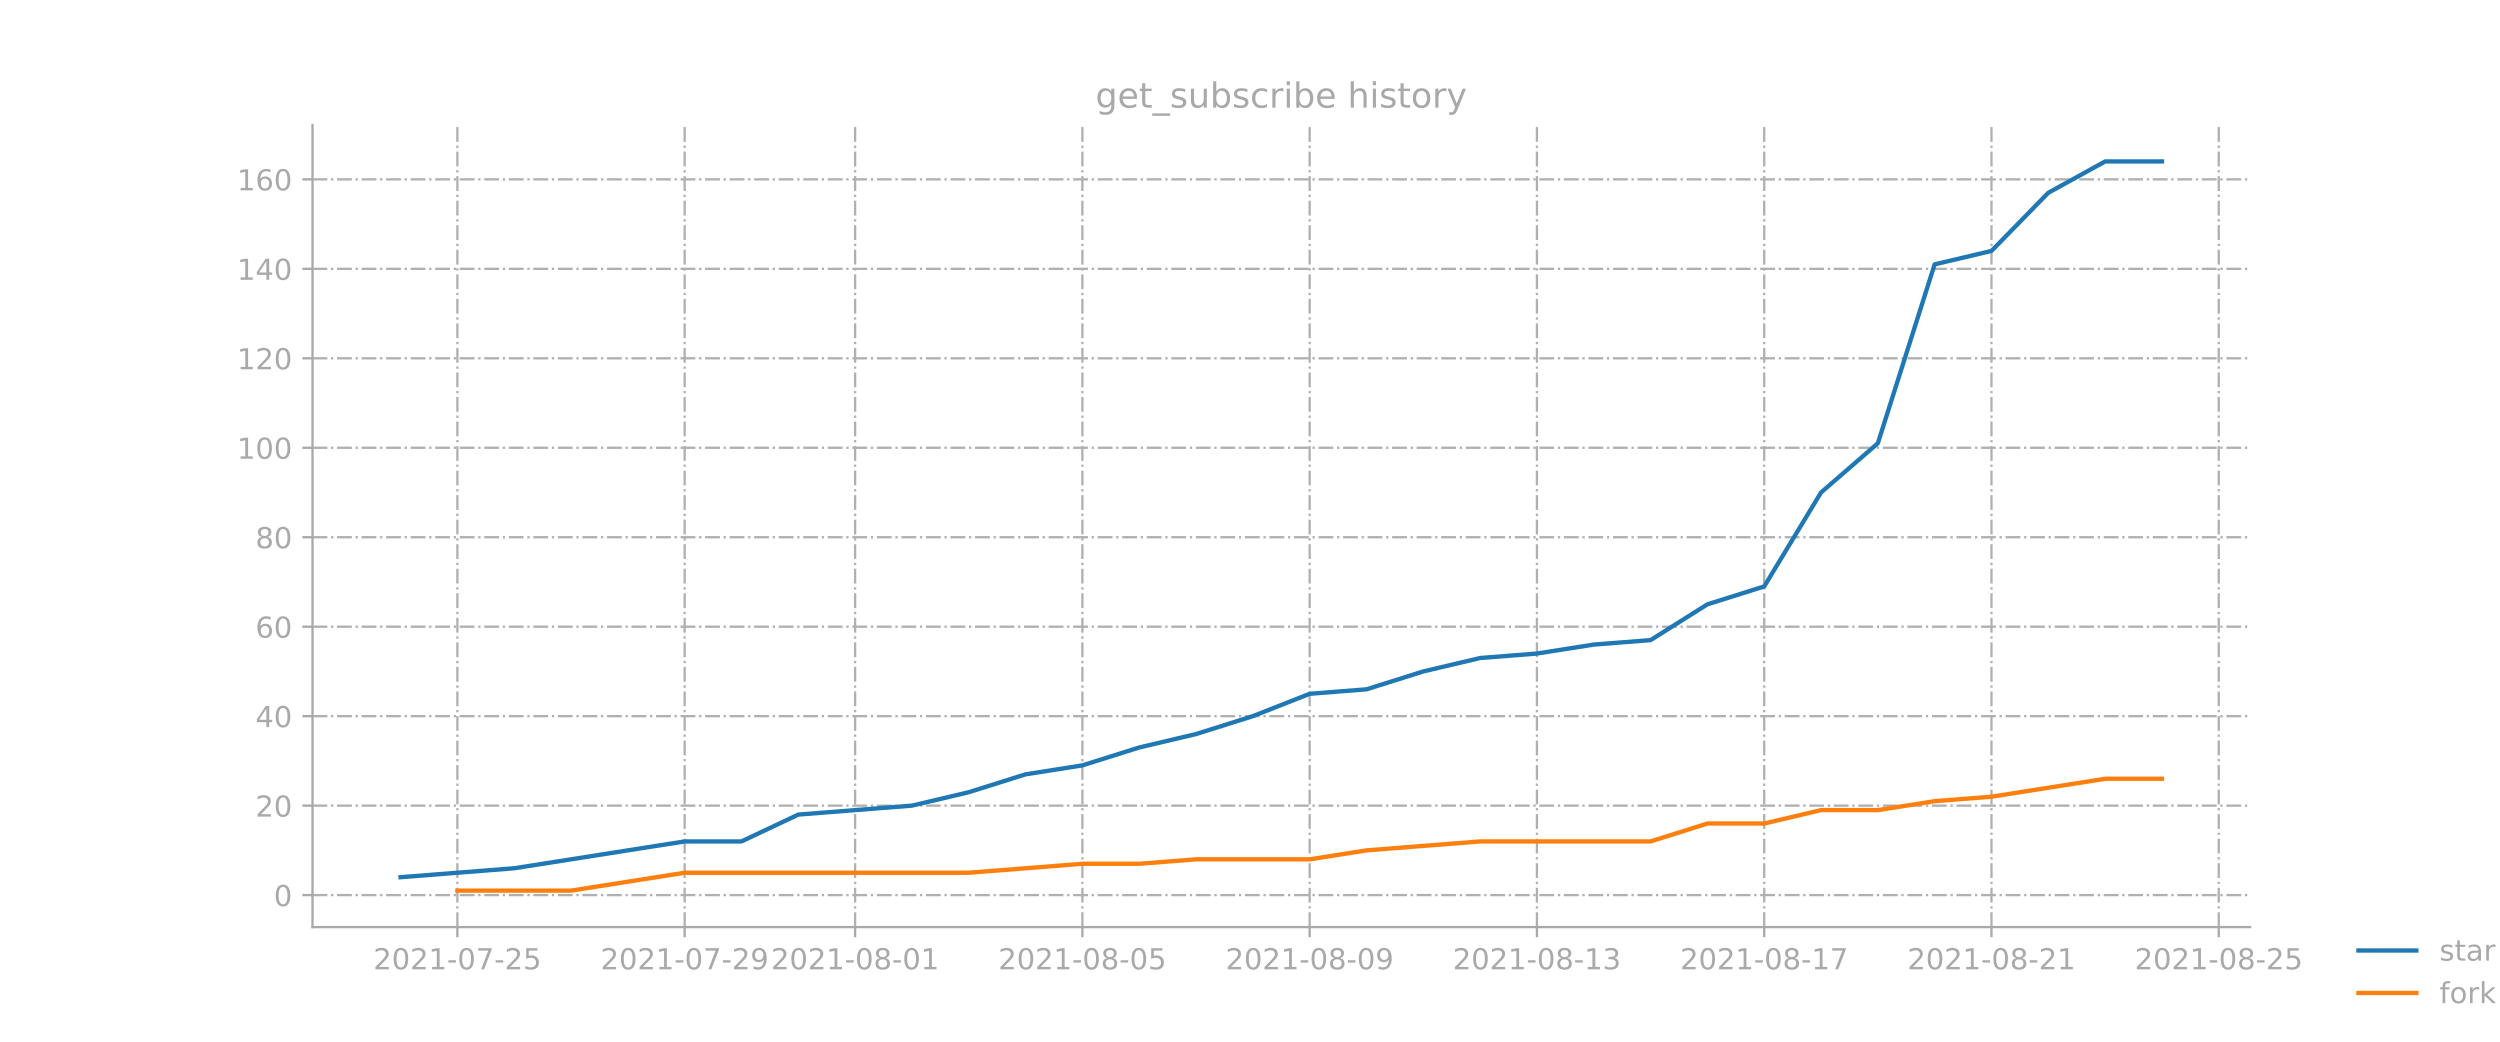
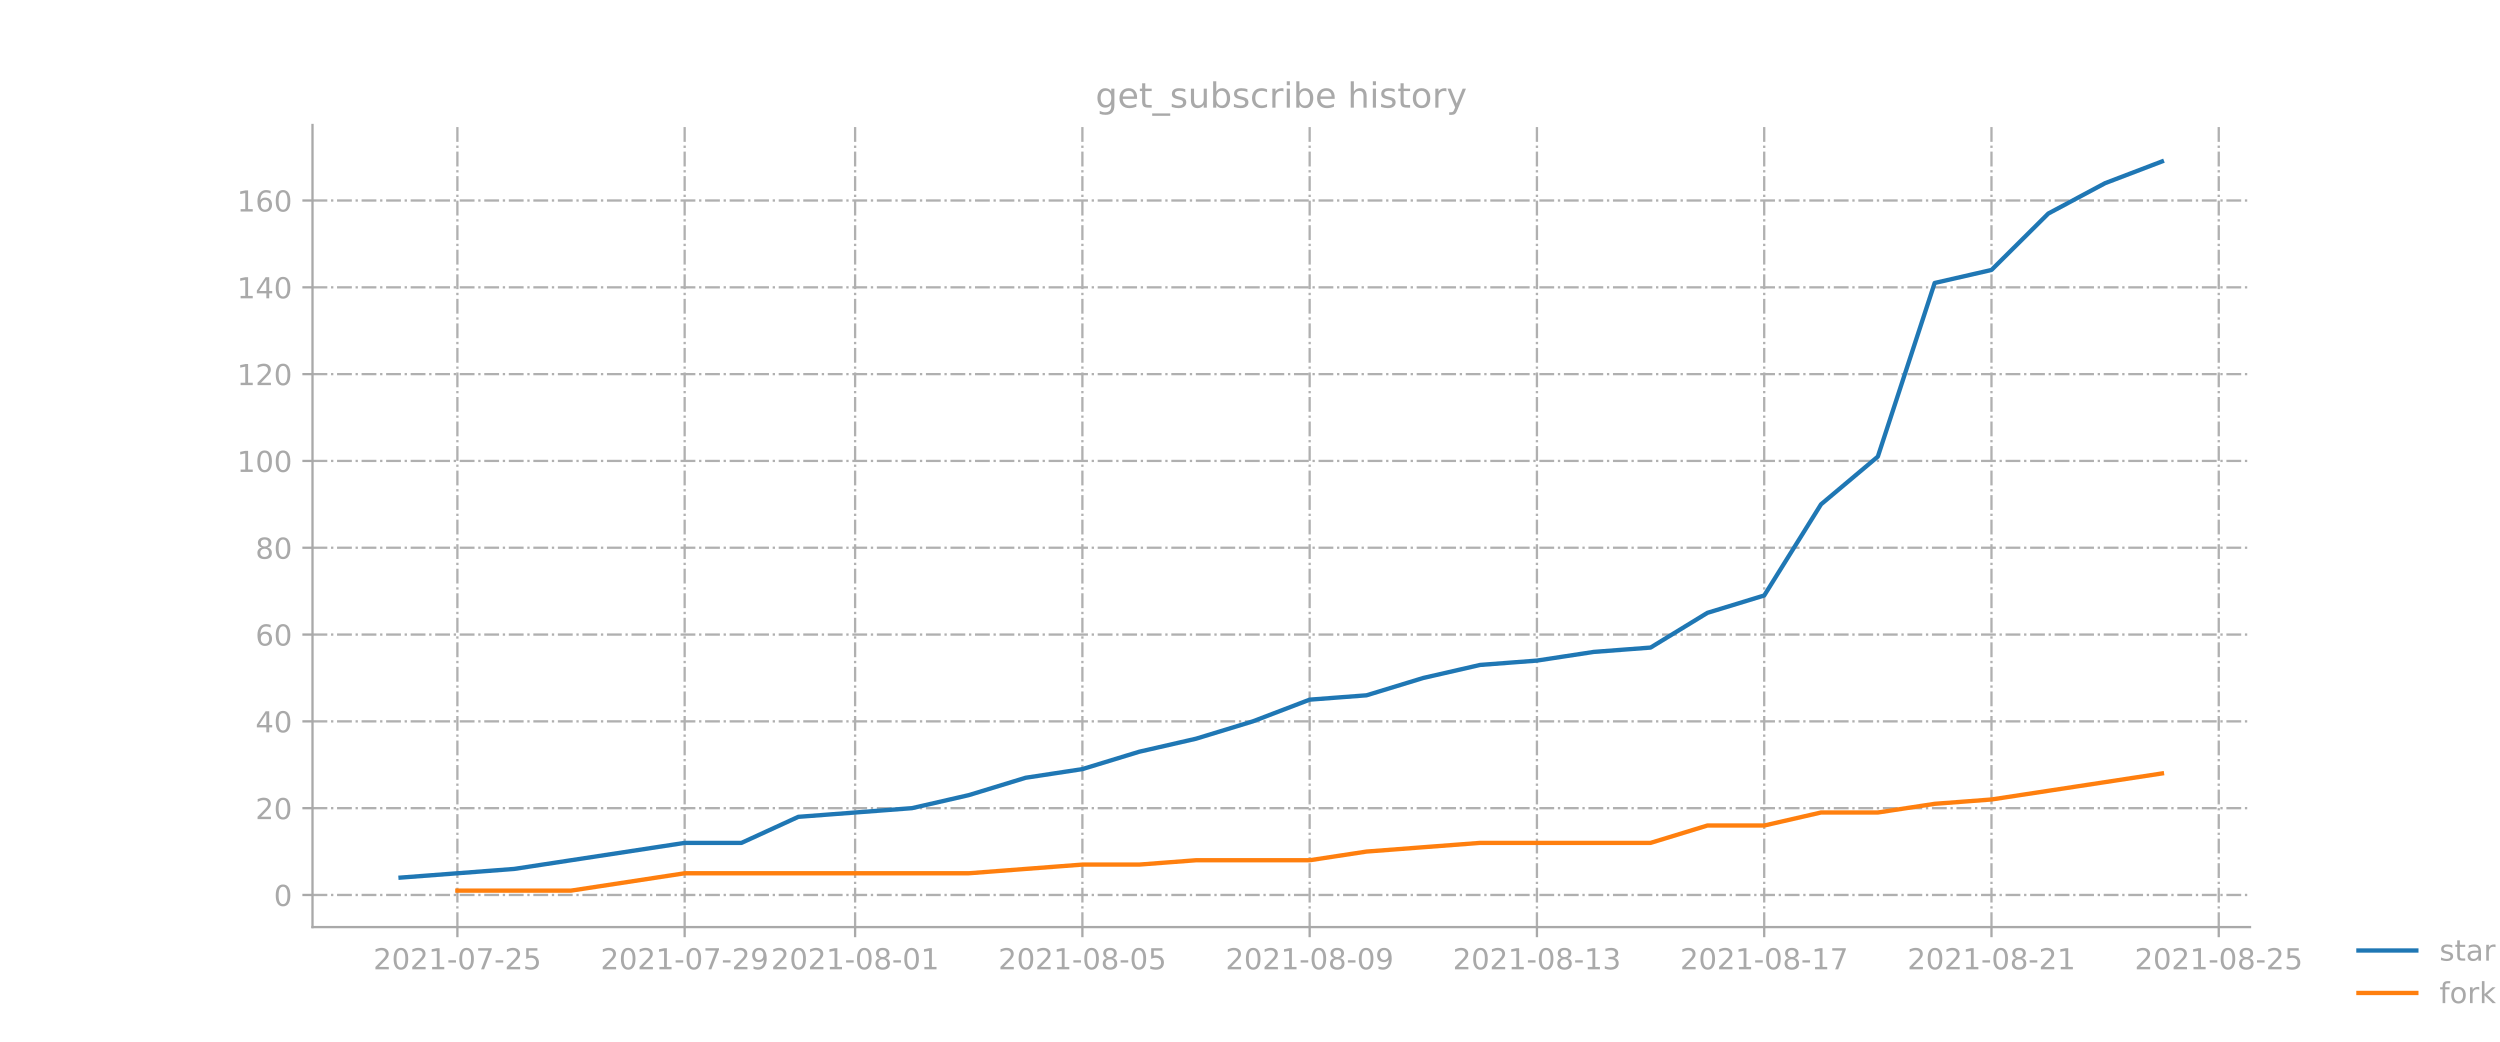
<svg xmlns="http://www.w3.org/2000/svg" xmlns:xlink="http://www.w3.org/1999/xlink" height="360pt" version="1.1" viewBox="0 0 864 360" width="864pt">
  <defs>
    <style type="text/css">*{stroke-linecap:butt;stroke-linejoin:round;}</style>
  </defs>
  <g id="figure_1">
    <g id="patch_1">
      <path d="M 0 360  L 864 360  L 864 0  L 0 0  z " style="fill:none;opacity:0;" />
    </g>
    <g id="axes_1">
      <g id="patch_2">
        <path d="M 108 320.4  L 777.6 320.4  L 777.6 43.2  L 108 43.2  z " style="fill:none;opacity:0;" />
      </g>
      <g id="matplotlib.axis_1">
        <g id="xtick_1">
          <g id="line2d_1">
-             <path clip-path="url(#p21510e6f2b)" d="M 158.073 320.4  L 158.073 43.2  " style="fill:none;stroke:#b0b0b0;stroke-dasharray:5.12,1.28,0.8,1.28;stroke-dashoffset:0;stroke-width:0.8;" />
+             <path clip-path="url(#pc7347a8dfc)" d="M 158.073 320.4  L 158.073 43.2  " style="fill:none;stroke:#b0b0b0;stroke-dasharray:5.12,1.28,0.8,1.28;stroke-dashoffset:0;stroke-width:0.8;" />
          </g>
          <g id="line2d_2">
            <defs>
-               <path d="M 0 0  L 0 3.5  " id="me86c11763b" style="stroke:#a9a9a9;stroke-width:0.8;" />
+               <path d="M 0 0  L 0 3.5  " id="mdc048d1202" style="stroke:#a9a9a9;stroke-width:0.8;" />
            </defs>
            <g>
-               <use style="fill:#a9a9a9;stroke:#a9a9a9;stroke-width:0.8;" x="158.073" xlink:href="#me86c11763b" y="320.4" />
+               <use style="fill:#a9a9a9;stroke:#a9a9a9;stroke-width:0.8;" x="158.073" xlink:href="#mdc048d1202" y="320.4" />
            </g>
          </g>
          <g id="text_1">
            <g style="fill:#a9a9a9;" transform="translate(129.0149 334.9984)scale(0.1 -0.1)">
              <defs>
                <path d="M 1228 531  L 3431 531  L 3431 0  L 469 0  L 469 531  Q 828 903 1448 1529  Q 2069 2156 2228 2338  Q 2531 2678 2651 2914  Q 2772 3150 2772 3378  Q 2772 3750 2511 3984  Q 2250 4219 1831 4219  Q 1534 4219 1204 4116  Q 875 4013 500 3803  L 500 4441  Q 881 4594 1212 4672  Q 1544 4750 1819 4750  Q 2544 4750 2975 4387  Q 3406 4025 3406 3419  Q 3406 3131 3298 2873  Q 3191 2616 2906 2266  Q 2828 2175 2409 1742  Q 1991 1309 1228 531  z " id="DejaVuSans-32" transform="scale(0.015625)" />
                <path d="M 2034 4250  Q 1547 4250 1301 3770  Q 1056 3291 1056 2328  Q 1056 1369 1301 889  Q 1547 409 2034 409  Q 2525 409 2770 889  Q 3016 1369 3016 2328  Q 3016 3291 2770 3770  Q 2525 4250 2034 4250  z M 2034 4750  Q 2819 4750 3233 4129  Q 3647 3509 3647 2328  Q 3647 1150 3233 529  Q 2819 -91 2034 -91  Q 1250 -91 836 529  Q 422 1150 422 2328  Q 422 3509 836 4129  Q 1250 4750 2034 4750  z " id="DejaVuSans-30" transform="scale(0.015625)" />
                <path d="M 794 531  L 1825 531  L 1825 4091  L 703 3866  L 703 4441  L 1819 4666  L 2450 4666  L 2450 531  L 3481 531  L 3481 0  L 794 0  L 794 531  z " id="DejaVuSans-31" transform="scale(0.015625)" />
                <path d="M 313 2009  L 1997 2009  L 1997 1497  L 313 1497  L 313 2009  z " id="DejaVuSans-2d" transform="scale(0.015625)" />
                <path d="M 525 4666  L 3525 4666  L 3525 4397  L 1831 0  L 1172 0  L 2766 4134  L 525 4134  L 525 4666  z " id="DejaVuSans-37" transform="scale(0.015625)" />
                <path d="M 691 4666  L 3169 4666  L 3169 4134  L 1269 4134  L 1269 2991  Q 1406 3038 1543 3061  Q 1681 3084 1819 3084  Q 2600 3084 3056 2656  Q 3513 2228 3513 1497  Q 3513 744 3044 326  Q 2575 -91 1722 -91  Q 1428 -91 1123 -41  Q 819 9 494 109  L 494 744  Q 775 591 1075 516  Q 1375 441 1709 441  Q 2250 441 2565 725  Q 2881 1009 2881 1497  Q 2881 1984 2565 2268  Q 2250 2553 1709 2553  Q 1456 2553 1204 2497  Q 953 2441 691 2322  L 691 4666  z " id="DejaVuSans-35" transform="scale(0.015625)" />
              </defs>
              <use xlink:href="#DejaVuSans-32" />
              <use x="63.623" xlink:href="#DejaVuSans-30" />
              <use x="127.246" xlink:href="#DejaVuSans-32" />
              <use x="190.869" xlink:href="#DejaVuSans-31" />
              <use x="254.492" xlink:href="#DejaVuSans-2d" />
              <use x="290.576" xlink:href="#DejaVuSans-30" />
              <use x="354.199" xlink:href="#DejaVuSans-37" />
              <use x="417.822" xlink:href="#DejaVuSans-2d" />
              <use x="453.906" xlink:href="#DejaVuSans-32" />
              <use x="517.529" xlink:href="#DejaVuSans-35" />
            </g>
          </g>
        </g>
        <g id="xtick_2">
          <g id="line2d_3">
-             <path clip-path="url(#p21510e6f2b)" d="M 236.618 320.4  L 236.618 43.2  " style="fill:none;stroke:#b0b0b0;stroke-dasharray:5.12,1.28,0.8,1.28;stroke-dashoffset:0;stroke-width:0.8;" />
+             <path clip-path="url(#pc7347a8dfc)" d="M 236.618 320.4  L 236.618 43.2  " style="fill:none;stroke:#b0b0b0;stroke-dasharray:5.12,1.28,0.8,1.28;stroke-dashoffset:0;stroke-width:0.8;" />
          </g>
          <g id="line2d_4">
            <g>
-               <use style="fill:#a9a9a9;stroke:#a9a9a9;stroke-width:0.8;" x="236.618" xlink:href="#me86c11763b" y="320.4" />
+               <use style="fill:#a9a9a9;stroke:#a9a9a9;stroke-width:0.8;" x="236.618" xlink:href="#mdc048d1202" y="320.4" />
            </g>
          </g>
          <g id="text_2">
            <g style="fill:#a9a9a9;" transform="translate(207.5604 334.9984)scale(0.1 -0.1)">
              <defs>
                <path d="M 703 97  L 703 672  Q 941 559 1184 500  Q 1428 441 1663 441  Q 2288 441 2617 861  Q 2947 1281 2994 2138  Q 2813 1869 2534 1725  Q 2256 1581 1919 1581  Q 1219 1581 811 2004  Q 403 2428 403 3163  Q 403 3881 828 4315  Q 1253 4750 1959 4750  Q 2769 4750 3195 4129  Q 3622 3509 3622 2328  Q 3622 1225 3098 567  Q 2575 -91 1691 -91  Q 1453 -91 1209 -44  Q 966 3 703 97  z M 1959 2075  Q 2384 2075 2632 2365  Q 2881 2656 2881 3163  Q 2881 3666 2632 3958  Q 2384 4250 1959 4250  Q 1534 4250 1286 3958  Q 1038 3666 1038 3163  Q 1038 2656 1286 2365  Q 1534 2075 1959 2075  z " id="DejaVuSans-39" transform="scale(0.015625)" />
              </defs>
              <use xlink:href="#DejaVuSans-32" />
              <use x="63.623" xlink:href="#DejaVuSans-30" />
              <use x="127.246" xlink:href="#DejaVuSans-32" />
              <use x="190.869" xlink:href="#DejaVuSans-31" />
              <use x="254.492" xlink:href="#DejaVuSans-2d" />
              <use x="290.576" xlink:href="#DejaVuSans-30" />
              <use x="354.199" xlink:href="#DejaVuSans-37" />
              <use x="417.822" xlink:href="#DejaVuSans-2d" />
              <use x="453.906" xlink:href="#DejaVuSans-32" />
              <use x="517.529" xlink:href="#DejaVuSans-39" />
            </g>
          </g>
        </g>
        <g id="xtick_3">
          <g id="line2d_5">
-             <path clip-path="url(#p21510e6f2b)" d="M 295.527 320.4  L 295.527 43.2  " style="fill:none;stroke:#b0b0b0;stroke-dasharray:5.12,1.28,0.8,1.28;stroke-dashoffset:0;stroke-width:0.8;" />
+             <path clip-path="url(#pc7347a8dfc)" d="M 295.527 320.4  L 295.527 43.2  " style="fill:none;stroke:#b0b0b0;stroke-dasharray:5.12,1.28,0.8,1.28;stroke-dashoffset:0;stroke-width:0.8;" />
          </g>
          <g id="line2d_6">
            <g>
-               <use style="fill:#a9a9a9;stroke:#a9a9a9;stroke-width:0.8;" x="295.527" xlink:href="#me86c11763b" y="320.4" />
+               <use style="fill:#a9a9a9;stroke:#a9a9a9;stroke-width:0.8;" x="295.527" xlink:href="#mdc048d1202" y="320.4" />
            </g>
          </g>
          <g id="text_3">
            <g style="fill:#a9a9a9;" transform="translate(266.4695 334.9984)scale(0.1 -0.1)">
              <defs>
                <path d="M 2034 2216  Q 1584 2216 1326 1975  Q 1069 1734 1069 1313  Q 1069 891 1326 650  Q 1584 409 2034 409  Q 2484 409 2743 651  Q 3003 894 3003 1313  Q 3003 1734 2745 1975  Q 2488 2216 2034 2216  z M 1403 2484  Q 997 2584 770 2862  Q 544 3141 544 3541  Q 544 4100 942 4425  Q 1341 4750 2034 4750  Q 2731 4750 3128 4425  Q 3525 4100 3525 3541  Q 3525 3141 3298 2862  Q 3072 2584 2669 2484  Q 3125 2378 3379 2068  Q 3634 1759 3634 1313  Q 3634 634 3220 271  Q 2806 -91 2034 -91  Q 1263 -91 848 271  Q 434 634 434 1313  Q 434 1759 690 2068  Q 947 2378 1403 2484  z M 1172 3481  Q 1172 3119 1398 2916  Q 1625 2713 2034 2713  Q 2441 2713 2670 2916  Q 2900 3119 2900 3481  Q 2900 3844 2670 4047  Q 2441 4250 2034 4250  Q 1625 4250 1398 4047  Q 1172 3844 1172 3481  z " id="DejaVuSans-38" transform="scale(0.015625)" />
              </defs>
              <use xlink:href="#DejaVuSans-32" />
              <use x="63.623" xlink:href="#DejaVuSans-30" />
              <use x="127.246" xlink:href="#DejaVuSans-32" />
              <use x="190.869" xlink:href="#DejaVuSans-31" />
              <use x="254.492" xlink:href="#DejaVuSans-2d" />
              <use x="290.576" xlink:href="#DejaVuSans-30" />
              <use x="354.199" xlink:href="#DejaVuSans-38" />
              <use x="417.822" xlink:href="#DejaVuSans-2d" />
              <use x="453.906" xlink:href="#DejaVuSans-30" />
              <use x="517.529" xlink:href="#DejaVuSans-31" />
            </g>
          </g>
        </g>
        <g id="xtick_4">
          <g id="line2d_7">
-             <path clip-path="url(#p21510e6f2b)" d="M 374.073 320.4  L 374.073 43.2  " style="fill:none;stroke:#b0b0b0;stroke-dasharray:5.12,1.28,0.8,1.28;stroke-dashoffset:0;stroke-width:0.8;" />
+             <path clip-path="url(#pc7347a8dfc)" d="M 374.073 320.4  L 374.073 43.2  " style="fill:none;stroke:#b0b0b0;stroke-dasharray:5.12,1.28,0.8,1.28;stroke-dashoffset:0;stroke-width:0.8;" />
          </g>
          <g id="line2d_8">
            <g>
-               <use style="fill:#a9a9a9;stroke:#a9a9a9;stroke-width:0.8;" x="374.073" xlink:href="#me86c11763b" y="320.4" />
+               <use style="fill:#a9a9a9;stroke:#a9a9a9;stroke-width:0.8;" x="374.073" xlink:href="#mdc048d1202" y="320.4" />
            </g>
          </g>
          <g id="text_4">
            <g style="fill:#a9a9a9;" transform="translate(345.0149 334.9984)scale(0.1 -0.1)">
              <use xlink:href="#DejaVuSans-32" />
              <use x="63.623" xlink:href="#DejaVuSans-30" />
              <use x="127.246" xlink:href="#DejaVuSans-32" />
              <use x="190.869" xlink:href="#DejaVuSans-31" />
              <use x="254.492" xlink:href="#DejaVuSans-2d" />
              <use x="290.576" xlink:href="#DejaVuSans-30" />
              <use x="354.199" xlink:href="#DejaVuSans-38" />
              <use x="417.822" xlink:href="#DejaVuSans-2d" />
              <use x="453.906" xlink:href="#DejaVuSans-30" />
              <use x="517.529" xlink:href="#DejaVuSans-35" />
            </g>
          </g>
        </g>
        <g id="xtick_5">
          <g id="line2d_9">
-             <path clip-path="url(#p21510e6f2b)" d="M 452.618 320.4  L 452.618 43.2  " style="fill:none;stroke:#b0b0b0;stroke-dasharray:5.12,1.28,0.8,1.28;stroke-dashoffset:0;stroke-width:0.8;" />
+             <path clip-path="url(#pc7347a8dfc)" d="M 452.618 320.4  L 452.618 43.2  " style="fill:none;stroke:#b0b0b0;stroke-dasharray:5.12,1.28,0.8,1.28;stroke-dashoffset:0;stroke-width:0.8;" />
          </g>
          <g id="line2d_10">
            <g>
-               <use style="fill:#a9a9a9;stroke:#a9a9a9;stroke-width:0.8;" x="452.618" xlink:href="#me86c11763b" y="320.4" />
+               <use style="fill:#a9a9a9;stroke:#a9a9a9;stroke-width:0.8;" x="452.618" xlink:href="#mdc048d1202" y="320.4" />
            </g>
          </g>
          <g id="text_5">
            <g style="fill:#a9a9a9;" transform="translate(423.5604 334.9984)scale(0.1 -0.1)">
              <use xlink:href="#DejaVuSans-32" />
              <use x="63.623" xlink:href="#DejaVuSans-30" />
              <use x="127.246" xlink:href="#DejaVuSans-32" />
              <use x="190.869" xlink:href="#DejaVuSans-31" />
              <use x="254.492" xlink:href="#DejaVuSans-2d" />
              <use x="290.576" xlink:href="#DejaVuSans-30" />
              <use x="354.199" xlink:href="#DejaVuSans-38" />
              <use x="417.822" xlink:href="#DejaVuSans-2d" />
              <use x="453.906" xlink:href="#DejaVuSans-30" />
              <use x="517.529" xlink:href="#DejaVuSans-39" />
            </g>
          </g>
        </g>
        <g id="xtick_6">
          <g id="line2d_11">
-             <path clip-path="url(#p21510e6f2b)" d="M 531.164 320.4  L 531.164 43.2  " style="fill:none;stroke:#b0b0b0;stroke-dasharray:5.12,1.28,0.8,1.28;stroke-dashoffset:0;stroke-width:0.8;" />
+             <path clip-path="url(#pc7347a8dfc)" d="M 531.164 320.4  L 531.164 43.2  " style="fill:none;stroke:#b0b0b0;stroke-dasharray:5.12,1.28,0.8,1.28;stroke-dashoffset:0;stroke-width:0.8;" />
          </g>
          <g id="line2d_12">
            <g>
-               <use style="fill:#a9a9a9;stroke:#a9a9a9;stroke-width:0.8;" x="531.164" xlink:href="#me86c11763b" y="320.4" />
+               <use style="fill:#a9a9a9;stroke:#a9a9a9;stroke-width:0.8;" x="531.164" xlink:href="#mdc048d1202" y="320.4" />
            </g>
          </g>
          <g id="text_6">
            <g style="fill:#a9a9a9;" transform="translate(502.1058 334.9984)scale(0.1 -0.1)">
              <defs>
                <path d="M 2597 2516  Q 3050 2419 3304 2112  Q 3559 1806 3559 1356  Q 3559 666 3084 287  Q 2609 -91 1734 -91  Q 1441 -91 1130 -33  Q 819 25 488 141  L 488 750  Q 750 597 1062 519  Q 1375 441 1716 441  Q 2309 441 2620 675  Q 2931 909 2931 1356  Q 2931 1769 2642 2001  Q 2353 2234 1838 2234  L 1294 2234  L 1294 2753  L 1863 2753  Q 2328 2753 2575 2939  Q 2822 3125 2822 3475  Q 2822 3834 2567 4026  Q 2313 4219 1838 4219  Q 1578 4219 1281 4162  Q 984 4106 628 3988  L 628 4550  Q 988 4650 1302 4700  Q 1616 4750 1894 4750  Q 2613 4750 3031 4423  Q 3450 4097 3450 3541  Q 3450 3153 3228 2886  Q 3006 2619 2597 2516  z " id="DejaVuSans-33" transform="scale(0.015625)" />
              </defs>
              <use xlink:href="#DejaVuSans-32" />
              <use x="63.623" xlink:href="#DejaVuSans-30" />
              <use x="127.246" xlink:href="#DejaVuSans-32" />
              <use x="190.869" xlink:href="#DejaVuSans-31" />
              <use x="254.492" xlink:href="#DejaVuSans-2d" />
              <use x="290.576" xlink:href="#DejaVuSans-30" />
              <use x="354.199" xlink:href="#DejaVuSans-38" />
              <use x="417.822" xlink:href="#DejaVuSans-2d" />
              <use x="453.906" xlink:href="#DejaVuSans-31" />
              <use x="517.529" xlink:href="#DejaVuSans-33" />
            </g>
          </g>
        </g>
        <g id="xtick_7">
          <g id="line2d_13">
-             <path clip-path="url(#p21510e6f2b)" d="M 609.709 320.4  L 609.709 43.2  " style="fill:none;stroke:#b0b0b0;stroke-dasharray:5.12,1.28,0.8,1.28;stroke-dashoffset:0;stroke-width:0.8;" />
+             <path clip-path="url(#pc7347a8dfc)" d="M 609.709 320.4  L 609.709 43.2  " style="fill:none;stroke:#b0b0b0;stroke-dasharray:5.12,1.28,0.8,1.28;stroke-dashoffset:0;stroke-width:0.8;" />
          </g>
          <g id="line2d_14">
            <g>
-               <use style="fill:#a9a9a9;stroke:#a9a9a9;stroke-width:0.8;" x="609.709" xlink:href="#me86c11763b" y="320.4" />
+               <use style="fill:#a9a9a9;stroke:#a9a9a9;stroke-width:0.8;" x="609.709" xlink:href="#mdc048d1202" y="320.4" />
            </g>
          </g>
          <g id="text_7">
            <g style="fill:#a9a9a9;" transform="translate(580.6513 334.9984)scale(0.1 -0.1)">
              <use xlink:href="#DejaVuSans-32" />
              <use x="63.623" xlink:href="#DejaVuSans-30" />
              <use x="127.246" xlink:href="#DejaVuSans-32" />
              <use x="190.869" xlink:href="#DejaVuSans-31" />
              <use x="254.492" xlink:href="#DejaVuSans-2d" />
              <use x="290.576" xlink:href="#DejaVuSans-30" />
              <use x="354.199" xlink:href="#DejaVuSans-38" />
              <use x="417.822" xlink:href="#DejaVuSans-2d" />
              <use x="453.906" xlink:href="#DejaVuSans-31" />
              <use x="517.529" xlink:href="#DejaVuSans-37" />
            </g>
          </g>
        </g>
        <g id="xtick_8">
          <g id="line2d_15">
-             <path clip-path="url(#p21510e6f2b)" d="M 688.255 320.4  L 688.255 43.2  " style="fill:none;stroke:#b0b0b0;stroke-dasharray:5.12,1.28,0.8,1.28;stroke-dashoffset:0;stroke-width:0.8;" />
+             <path clip-path="url(#pc7347a8dfc)" d="M 688.255 320.4  L 688.255 43.2  " style="fill:none;stroke:#b0b0b0;stroke-dasharray:5.12,1.28,0.8,1.28;stroke-dashoffset:0;stroke-width:0.8;" />
          </g>
          <g id="line2d_16">
            <g>
-               <use style="fill:#a9a9a9;stroke:#a9a9a9;stroke-width:0.8;" x="688.255" xlink:href="#me86c11763b" y="320.4" />
+               <use style="fill:#a9a9a9;stroke:#a9a9a9;stroke-width:0.8;" x="688.255" xlink:href="#mdc048d1202" y="320.4" />
            </g>
          </g>
          <g id="text_8">
            <g style="fill:#a9a9a9;" transform="translate(659.1967 334.9984)scale(0.1 -0.1)">
              <use xlink:href="#DejaVuSans-32" />
              <use x="63.623" xlink:href="#DejaVuSans-30" />
              <use x="127.246" xlink:href="#DejaVuSans-32" />
              <use x="190.869" xlink:href="#DejaVuSans-31" />
              <use x="254.492" xlink:href="#DejaVuSans-2d" />
              <use x="290.576" xlink:href="#DejaVuSans-30" />
              <use x="354.199" xlink:href="#DejaVuSans-38" />
              <use x="417.822" xlink:href="#DejaVuSans-2d" />
              <use x="453.906" xlink:href="#DejaVuSans-32" />
              <use x="517.529" xlink:href="#DejaVuSans-31" />
            </g>
          </g>
        </g>
        <g id="xtick_9">
          <g id="line2d_17">
-             <path clip-path="url(#p21510e6f2b)" d="M 766.8 320.4  L 766.8 43.2  " style="fill:none;stroke:#b0b0b0;stroke-dasharray:5.12,1.28,0.8,1.28;stroke-dashoffset:0;stroke-width:0.8;" />
+             <path clip-path="url(#pc7347a8dfc)" d="M 766.8 320.4  L 766.8 43.2  " style="fill:none;stroke:#b0b0b0;stroke-dasharray:5.12,1.28,0.8,1.28;stroke-dashoffset:0;stroke-width:0.8;" />
          </g>
          <g id="line2d_18">
            <g>
-               <use style="fill:#a9a9a9;stroke:#a9a9a9;stroke-width:0.8;" x="766.8" xlink:href="#me86c11763b" y="320.4" />
+               <use style="fill:#a9a9a9;stroke:#a9a9a9;stroke-width:0.8;" x="766.8" xlink:href="#mdc048d1202" y="320.4" />
            </g>
          </g>
          <g id="text_9">
            <g style="fill:#a9a9a9;" transform="translate(737.7422 334.9984)scale(0.1 -0.1)">
              <use xlink:href="#DejaVuSans-32" />
              <use x="63.623" xlink:href="#DejaVuSans-30" />
              <use x="127.246" xlink:href="#DejaVuSans-32" />
              <use x="190.869" xlink:href="#DejaVuSans-31" />
              <use x="254.492" xlink:href="#DejaVuSans-2d" />
              <use x="290.576" xlink:href="#DejaVuSans-30" />
              <use x="354.199" xlink:href="#DejaVuSans-38" />
              <use x="417.822" xlink:href="#DejaVuSans-2d" />
              <use x="453.906" xlink:href="#DejaVuSans-32" />
              <use x="517.529" xlink:href="#DejaVuSans-35" />
            </g>
          </g>
        </g>
      </g>
      <g id="matplotlib.axis_2">
        <g id="ytick_1">
          <g id="line2d_19">
-             <path clip-path="url(#p21510e6f2b)" d="M 108 309.346  L 777.6 309.346  " style="fill:none;stroke:#b0b0b0;stroke-dasharray:5.12,1.28,0.8,1.28;stroke-dashoffset:0;stroke-width:0.8;" />
+             <path clip-path="url(#pc7347a8dfc)" d="M 108 309.3  L 777.6 309.3  " style="fill:none;stroke:#b0b0b0;stroke-dasharray:5.12,1.28,0.8,1.28;stroke-dashoffset:0;stroke-width:0.8;" />
          </g>
          <g id="line2d_20">
            <defs>
-               <path d="M 0 0  L -3.5 0  " id="mbcd0e3d993" style="stroke:#a9a9a9;stroke-width:0.8;" />
+               <path d="M 0 0  L -3.5 0  " id="m04375a897e" style="stroke:#a9a9a9;stroke-width:0.8;" />
            </defs>
            <g>
-               <use style="fill:#a9a9a9;stroke:#a9a9a9;stroke-width:0.8;" x="108" xlink:href="#mbcd0e3d993" y="309.346" />
+               <use style="fill:#a9a9a9;stroke:#a9a9a9;stroke-width:0.8;" x="108" xlink:href="#m04375a897e" y="309.3" />
            </g>
          </g>
          <g id="text_10">
-             <g style="fill:#a9a9a9;" transform="translate(94.6375 313.1452)scale(0.1 -0.1)">
+             <g style="fill:#a9a9a9;" transform="translate(94.6375 313.0992)scale(0.1 -0.1)">
              <use xlink:href="#DejaVuSans-30" />
            </g>
          </g>
        </g>
        <g id="ytick_2">
          <g id="line2d_21">
-             <path clip-path="url(#p21510e6f2b)" d="M 108 278.426  L 777.6 278.426  " style="fill:none;stroke:#b0b0b0;stroke-dasharray:5.12,1.28,0.8,1.28;stroke-dashoffset:0;stroke-width:0.8;" />
+             <path clip-path="url(#pc7347a8dfc)" d="M 108 279.3  L 777.6 279.3  " style="fill:none;stroke:#b0b0b0;stroke-dasharray:5.12,1.28,0.8,1.28;stroke-dashoffset:0;stroke-width:0.8;" />
          </g>
          <g id="line2d_22">
            <g>
-               <use style="fill:#a9a9a9;stroke:#a9a9a9;stroke-width:0.8;" x="108" xlink:href="#mbcd0e3d993" y="278.426" />
+               <use style="fill:#a9a9a9;stroke:#a9a9a9;stroke-width:0.8;" x="108" xlink:href="#m04375a897e" y="279.3" />
            </g>
          </g>
          <g id="text_11">
-             <g style="fill:#a9a9a9;" transform="translate(88.275 282.225)scale(0.1 -0.1)">
+             <g style="fill:#a9a9a9;" transform="translate(88.275 283.0992)scale(0.1 -0.1)">
              <use xlink:href="#DejaVuSans-32" />
              <use x="63.623" xlink:href="#DejaVuSans-30" />
            </g>
          </g>
        </g>
        <g id="ytick_3">
          <g id="line2d_23">
-             <path clip-path="url(#p21510e6f2b)" d="M 108 247.506  L 777.6 247.506  " style="fill:none;stroke:#b0b0b0;stroke-dasharray:5.12,1.28,0.8,1.28;stroke-dashoffset:0;stroke-width:0.8;" />
+             <path clip-path="url(#pc7347a8dfc)" d="M 108 249.3  L 777.6 249.3  " style="fill:none;stroke:#b0b0b0;stroke-dasharray:5.12,1.28,0.8,1.28;stroke-dashoffset:0;stroke-width:0.8;" />
          </g>
          <g id="line2d_24">
            <g>
-               <use style="fill:#a9a9a9;stroke:#a9a9a9;stroke-width:0.8;" x="108" xlink:href="#mbcd0e3d993" y="247.506" />
+               <use style="fill:#a9a9a9;stroke:#a9a9a9;stroke-width:0.8;" x="108" xlink:href="#m04375a897e" y="249.3" />
            </g>
          </g>
          <g id="text_12">
-             <g style="fill:#a9a9a9;" transform="translate(88.275 251.3047)scale(0.1 -0.1)">
+             <g style="fill:#a9a9a9;" transform="translate(88.275 253.0992)scale(0.1 -0.1)">
              <defs>
                <path d="M 2419 4116  L 825 1625  L 2419 1625  L 2419 4116  z M 2253 4666  L 3047 4666  L 3047 1625  L 3713 1625  L 3713 1100  L 3047 1100  L 3047 0  L 2419 0  L 2419 1100  L 313 1100  L 313 1709  L 2253 4666  z " id="DejaVuSans-34" transform="scale(0.015625)" />
              </defs>
              <use xlink:href="#DejaVuSans-34" />
              <use x="63.623" xlink:href="#DejaVuSans-30" />
            </g>
          </g>
        </g>
        <g id="ytick_4">
          <g id="line2d_25">
-             <path clip-path="url(#p21510e6f2b)" d="M 108 216.585  L 777.6 216.585  " style="fill:none;stroke:#b0b0b0;stroke-dasharray:5.12,1.28,0.8,1.28;stroke-dashoffset:0;stroke-width:0.8;" />
+             <path clip-path="url(#pc7347a8dfc)" d="M 108 219.3  L 777.6 219.3  " style="fill:none;stroke:#b0b0b0;stroke-dasharray:5.12,1.28,0.8,1.28;stroke-dashoffset:0;stroke-width:0.8;" />
          </g>
          <g id="line2d_26">
            <g>
-               <use style="fill:#a9a9a9;stroke:#a9a9a9;stroke-width:0.8;" x="108" xlink:href="#mbcd0e3d993" y="216.585" />
+               <use style="fill:#a9a9a9;stroke:#a9a9a9;stroke-width:0.8;" x="108" xlink:href="#m04375a897e" y="219.3" />
            </g>
          </g>
          <g id="text_13">
-             <g style="fill:#a9a9a9;" transform="translate(88.275 220.3845)scale(0.1 -0.1)">
+             <g style="fill:#a9a9a9;" transform="translate(88.275 223.0992)scale(0.1 -0.1)">
              <defs>
                <path d="M 2113 2584  Q 1688 2584 1439 2293  Q 1191 2003 1191 1497  Q 1191 994 1439 701  Q 1688 409 2113 409  Q 2538 409 2786 701  Q 3034 994 3034 1497  Q 3034 2003 2786 2293  Q 2538 2584 2113 2584  z M 3366 4563  L 3366 3988  Q 3128 4100 2886 4159  Q 2644 4219 2406 4219  Q 1781 4219 1451 3797  Q 1122 3375 1075 2522  Q 1259 2794 1537 2939  Q 1816 3084 2150 3084  Q 2853 3084 3261 2657  Q 3669 2231 3669 1497  Q 3669 778 3244 343  Q 2819 -91 2113 -91  Q 1303 -91 875 529  Q 447 1150 447 2328  Q 447 3434 972 4092  Q 1497 4750 2381 4750  Q 2619 4750 2861 4703  Q 3103 4656 3366 4563  z " id="DejaVuSans-36" transform="scale(0.015625)" />
              </defs>
              <use xlink:href="#DejaVuSans-36" />
              <use x="63.623" xlink:href="#DejaVuSans-30" />
            </g>
          </g>
        </g>
        <g id="ytick_5">
          <g id="line2d_27">
-             <path clip-path="url(#p21510e6f2b)" d="M 108 185.665  L 777.6 185.665  " style="fill:none;stroke:#b0b0b0;stroke-dasharray:5.12,1.28,0.8,1.28;stroke-dashoffset:0;stroke-width:0.8;" />
+             <path clip-path="url(#pc7347a8dfc)" d="M 108 189.3  L 777.6 189.3  " style="fill:none;stroke:#b0b0b0;stroke-dasharray:5.12,1.28,0.8,1.28;stroke-dashoffset:0;stroke-width:0.8;" />
          </g>
          <g id="line2d_28">
            <g>
-               <use style="fill:#a9a9a9;stroke:#a9a9a9;stroke-width:0.8;" x="108" xlink:href="#mbcd0e3d993" y="185.665" />
+               <use style="fill:#a9a9a9;stroke:#a9a9a9;stroke-width:0.8;" x="108" xlink:href="#m04375a897e" y="189.3" />
            </g>
          </g>
          <g id="text_14">
-             <g style="fill:#a9a9a9;" transform="translate(88.275 189.4642)scale(0.1 -0.1)">
+             <g style="fill:#a9a9a9;" transform="translate(88.275 193.0992)scale(0.1 -0.1)">
              <use xlink:href="#DejaVuSans-38" />
              <use x="63.623" xlink:href="#DejaVuSans-30" />
            </g>
          </g>
        </g>
        <g id="ytick_6">
          <g id="line2d_29">
-             <path clip-path="url(#p21510e6f2b)" d="M 108 154.745  L 777.6 154.745  " style="fill:none;stroke:#b0b0b0;stroke-dasharray:5.12,1.28,0.8,1.28;stroke-dashoffset:0;stroke-width:0.8;" />
+             <path clip-path="url(#pc7347a8dfc)" d="M 108 159.3  L 777.6 159.3  " style="fill:none;stroke:#b0b0b0;stroke-dasharray:5.12,1.28,0.8,1.28;stroke-dashoffset:0;stroke-width:0.8;" />
          </g>
          <g id="line2d_30">
            <g>
-               <use style="fill:#a9a9a9;stroke:#a9a9a9;stroke-width:0.8;" x="108" xlink:href="#mbcd0e3d993" y="154.745" />
+               <use style="fill:#a9a9a9;stroke:#a9a9a9;stroke-width:0.8;" x="108" xlink:href="#m04375a897e" y="159.3" />
            </g>
          </g>
          <g id="text_15">
-             <g style="fill:#a9a9a9;" transform="translate(81.9125 158.544)scale(0.1 -0.1)">
+             <g style="fill:#a9a9a9;" transform="translate(81.9125 163.0992)scale(0.1 -0.1)">
              <use xlink:href="#DejaVuSans-31" />
              <use x="63.623" xlink:href="#DejaVuSans-30" />
              <use x="127.246" xlink:href="#DejaVuSans-30" />
            </g>
          </g>
        </g>
        <g id="ytick_7">
          <g id="line2d_31">
-             <path clip-path="url(#p21510e6f2b)" d="M 108 123.825  L 777.6 123.825  " style="fill:none;stroke:#b0b0b0;stroke-dasharray:5.12,1.28,0.8,1.28;stroke-dashoffset:0;stroke-width:0.8;" />
+             <path clip-path="url(#pc7347a8dfc)" d="M 108 129.3  L 777.6 129.3  " style="fill:none;stroke:#b0b0b0;stroke-dasharray:5.12,1.28,0.8,1.28;stroke-dashoffset:0;stroke-width:0.8;" />
          </g>
          <g id="line2d_32">
            <g>
-               <use style="fill:#a9a9a9;stroke:#a9a9a9;stroke-width:0.8;" x="108" xlink:href="#mbcd0e3d993" y="123.825" />
+               <use style="fill:#a9a9a9;stroke:#a9a9a9;stroke-width:0.8;" x="108" xlink:href="#m04375a897e" y="129.3" />
            </g>
          </g>
          <g id="text_16">
-             <g style="fill:#a9a9a9;" transform="translate(81.9125 127.6238)scale(0.1 -0.1)">
+             <g style="fill:#a9a9a9;" transform="translate(81.9125 133.0992)scale(0.1 -0.1)">
              <use xlink:href="#DejaVuSans-31" />
              <use x="63.623" xlink:href="#DejaVuSans-32" />
              <use x="127.246" xlink:href="#DejaVuSans-30" />
            </g>
          </g>
        </g>
        <g id="ytick_8">
          <g id="line2d_33">
-             <path clip-path="url(#p21510e6f2b)" d="M 108 92.904  L 777.6 92.904  " style="fill:none;stroke:#b0b0b0;stroke-dasharray:5.12,1.28,0.8,1.28;stroke-dashoffset:0;stroke-width:0.8;" />
+             <path clip-path="url(#pc7347a8dfc)" d="M 108 99.3  L 777.6 99.3  " style="fill:none;stroke:#b0b0b0;stroke-dasharray:5.12,1.28,0.8,1.28;stroke-dashoffset:0;stroke-width:0.8;" />
          </g>
          <g id="line2d_34">
            <g>
-               <use style="fill:#a9a9a9;stroke:#a9a9a9;stroke-width:0.8;" x="108" xlink:href="#mbcd0e3d993" y="92.904" />
+               <use style="fill:#a9a9a9;stroke:#a9a9a9;stroke-width:0.8;" x="108" xlink:href="#m04375a897e" y="99.3" />
            </g>
          </g>
          <g id="text_17">
-             <g style="fill:#a9a9a9;" transform="translate(81.9125 96.70351)scale(0.1 -0.1)">
+             <g style="fill:#a9a9a9;" transform="translate(81.9125 103.0992)scale(0.1 -0.1)">
              <use xlink:href="#DejaVuSans-31" />
              <use x="63.623" xlink:href="#DejaVuSans-34" />
              <use x="127.246" xlink:href="#DejaVuSans-30" />
            </g>
          </g>
        </g>
        <g id="ytick_9">
          <g id="line2d_35">
-             <path clip-path="url(#p21510e6f2b)" d="M 108 61.984  L 777.6 61.984  " style="fill:none;stroke:#b0b0b0;stroke-dasharray:5.12,1.28,0.8,1.28;stroke-dashoffset:0;stroke-width:0.8;" />
+             <path clip-path="url(#pc7347a8dfc)" d="M 108 69.3  L 777.6 69.3  " style="fill:none;stroke:#b0b0b0;stroke-dasharray:5.12,1.28,0.8,1.28;stroke-dashoffset:0;stroke-width:0.8;" />
          </g>
          <g id="line2d_36">
            <g>
-               <use style="fill:#a9a9a9;stroke:#a9a9a9;stroke-width:0.8;" x="108" xlink:href="#mbcd0e3d993" y="61.984" />
+               <use style="fill:#a9a9a9;stroke:#a9a9a9;stroke-width:0.8;" x="108" xlink:href="#m04375a897e" y="69.3" />
            </g>
          </g>
          <g id="text_18">
-             <g style="fill:#a9a9a9;" transform="translate(81.9125 65.78327)scale(0.1 -0.1)">
+             <g style="fill:#a9a9a9;" transform="translate(81.9125 73.09922)scale(0.1 -0.1)">
              <use xlink:href="#DejaVuSans-31" />
              <use x="63.623" xlink:href="#DejaVuSans-36" />
              <use x="127.246" xlink:href="#DejaVuSans-30" />
            </g>
          </g>
        </g>
      </g>
      <g id="line2d_37">
-         <path clip-path="url(#p21510e6f2b)" d="M 138.436 303.162  L 158.073 301.616  L 177.709 300.07  L 197.345 296.978  L 216.982 293.886  L 236.618 290.794  L 256.255 290.794  L 275.891 281.518  L 295.527 279.972  L 315.164 278.426  L 334.8 273.788  L 354.436 267.604  L 374.073 264.512  L 393.709 258.328  L 413.345 253.69  L 432.982 247.506  L 452.618 239.775  L 472.255 238.229  L 491.891 232.045  L 511.527 227.407  L 531.164 225.861  L 550.8 222.769  L 570.436 221.223  L 590.073 208.855  L 609.709 202.671  L 629.345 170.205  L 648.982 153.199  L 668.618 91.358  L 688.255 86.72  L 707.891 66.622  L 727.527 55.8  L 747.164 55.8  " style="fill:none;stroke:#1f77b4;stroke-linecap:square;stroke-width:1.5;" />
+         <path clip-path="url(#pc7347a8dfc)" d="M 138.436 303.3  L 158.073 301.8  L 177.709 300.3  L 197.345 297.3  L 216.982 294.3  L 236.618 291.3  L 256.255 291.3  L 275.891 282.3  L 295.527 280.8  L 315.164 279.3  L 334.8 274.8  L 354.436 268.8  L 374.073 265.8  L 393.709 259.8  L 413.345 255.3  L 432.982 249.3  L 452.618 241.8  L 472.255 240.3  L 491.891 234.3  L 511.527 229.8  L 531.164 228.3  L 550.8 225.3  L 570.436 223.8  L 590.073 211.8  L 609.709 205.8  L 629.345 174.3  L 648.982 157.8  L 668.618 97.8  L 688.255 93.3  L 707.891 73.8  L 727.527 63.3  L 747.164 55.8  " style="fill:none;stroke:#1f77b4;stroke-linecap:square;stroke-width:1.5;" />
      </g>
      <g id="line2d_38">
-         <path clip-path="url(#p21510e6f2b)" d="M 158.073 307.8  L 177.709 307.8  L 197.345 307.8  L 216.982 304.708  L 236.618 301.616  L 256.255 301.616  L 275.891 301.616  L 295.527 301.616  L 315.164 301.616  L 334.8 301.616  L 354.436 300.07  L 374.073 298.524  L 393.709 298.524  L 413.345 296.978  L 432.982 296.978  L 452.618 296.978  L 472.255 293.886  L 491.891 292.34  L 511.527 290.794  L 531.164 290.794  L 550.8 290.794  L 570.436 290.794  L 590.073 284.61  L 609.709 284.61  L 629.345 279.972  L 648.982 279.972  L 668.618 276.88  L 688.255 275.334  L 707.891 272.242  L 727.527 269.15  L 747.164 269.15  " style="fill:none;stroke:#ff7f0e;stroke-linecap:square;stroke-width:1.5;" />
+         <path clip-path="url(#pc7347a8dfc)" d="M 158.073 307.8  L 177.709 307.8  L 197.345 307.8  L 216.982 304.8  L 236.618 301.8  L 256.255 301.8  L 275.891 301.8  L 295.527 301.8  L 315.164 301.8  L 334.8 301.8  L 354.436 300.3  L 374.073 298.8  L 393.709 298.8  L 413.345 297.3  L 432.982 297.3  L 452.618 297.3  L 472.255 294.3  L 491.891 292.8  L 511.527 291.3  L 531.164 291.3  L 550.8 291.3  L 570.436 291.3  L 590.073 285.3  L 609.709 285.3  L 629.345 280.8  L 648.982 280.8  L 668.618 277.8  L 688.255 276.3  L 707.891 273.3  L 727.527 270.3  L 747.164 267.3  " style="fill:none;stroke:#ff7f0e;stroke-linecap:square;stroke-width:1.5;" />
      </g>
      <g id="patch_3">
        <path d="M 108 320.4  L 108 43.2  " style="fill:none;stroke:#a9a9a9;stroke-linecap:square;stroke-linejoin:miter;stroke-width:0.8;" />
      </g>
      <g id="patch_4">
        <path d="M 777.6 320.4  L 777.6 43.2  " style="fill:none;" />
      </g>
      <g id="patch_5">
        <path d="M 108 320.4  L 777.6 320.4  " style="fill:none;stroke:#a9a9a9;stroke-linecap:square;stroke-linejoin:miter;stroke-width:0.8;" />
      </g>
      <g id="patch_6">
        <path d="M 108 43.2  L 777.6 43.2  " style="fill:none;" />
      </g>
      <g id="text_19">
        <g style="fill:#a9a9a9;" transform="translate(378.6075 37.2)scale(0.12 -0.12)">
          <defs>
            <path d="M 2906 1791  Q 2906 2416 2648 2759  Q 2391 3103 1925 3103  Q 1463 3103 1205 2759  Q 947 2416 947 1791  Q 947 1169 1205 825  Q 1463 481 1925 481  Q 2391 481 2648 825  Q 2906 1169 2906 1791  z M 3481 434  Q 3481 -459 3084 -895  Q 2688 -1331 1869 -1331  Q 1566 -1331 1297 -1286  Q 1028 -1241 775 -1147  L 775 -588  Q 1028 -725 1275 -790  Q 1522 -856 1778 -856  Q 2344 -856 2625 -561  Q 2906 -266 2906 331  L 2906 616  Q 2728 306 2450 153  Q 2172 0 1784 0  Q 1141 0 747 490  Q 353 981 353 1791  Q 353 2603 747 3093  Q 1141 3584 1784 3584  Q 2172 3584 2450 3431  Q 2728 3278 2906 2969  L 2906 3500  L 3481 3500  L 3481 434  z " id="DejaVuSans-67" transform="scale(0.015625)" />
            <path d="M 3597 1894  L 3597 1613  L 953 1613  Q 991 1019 1311 708  Q 1631 397 2203 397  Q 2534 397 2845 478  Q 3156 559 3463 722  L 3463 178  Q 3153 47 2828 -22  Q 2503 -91 2169 -91  Q 1331 -91 842 396  Q 353 884 353 1716  Q 353 2575 817 3079  Q 1281 3584 2069 3584  Q 2775 3584 3186 3129  Q 3597 2675 3597 1894  z M 3022 2063  Q 3016 2534 2758 2815  Q 2500 3097 2075 3097  Q 1594 3097 1305 2825  Q 1016 2553 972 2059  L 3022 2063  z " id="DejaVuSans-65" transform="scale(0.015625)" />
            <path d="M 1172 4494  L 1172 3500  L 2356 3500  L 2356 3053  L 1172 3053  L 1172 1153  Q 1172 725 1289 603  Q 1406 481 1766 481  L 2356 481  L 2356 0  L 1766 0  Q 1100 0 847 248  Q 594 497 594 1153  L 594 3053  L 172 3053  L 172 3500  L 594 3500  L 594 4494  L 1172 4494  z " id="DejaVuSans-74" transform="scale(0.015625)" />
            <path d="M 3263 -1063  L 3263 -1509  L -63 -1509  L -63 -1063  L 3263 -1063  z " id="DejaVuSans-5f" transform="scale(0.015625)" />
            <path d="M 2834 3397  L 2834 2853  Q 2591 2978 2328 3040  Q 2066 3103 1784 3103  Q 1356 3103 1142 2972  Q 928 2841 928 2578  Q 928 2378 1081 2264  Q 1234 2150 1697 2047  L 1894 2003  Q 2506 1872 2764 1633  Q 3022 1394 3022 966  Q 3022 478 2636 193  Q 2250 -91 1575 -91  Q 1294 -91 989 -36  Q 684 19 347 128  L 347 722  Q 666 556 975 473  Q 1284 391 1588 391  Q 1994 391 2212 530  Q 2431 669 2431 922  Q 2431 1156 2273 1281  Q 2116 1406 1581 1522  L 1381 1569  Q 847 1681 609 1914  Q 372 2147 372 2553  Q 372 3047 722 3315  Q 1072 3584 1716 3584  Q 2034 3584 2315 3537  Q 2597 3491 2834 3397  z " id="DejaVuSans-73" transform="scale(0.015625)" />
            <path d="M 544 1381  L 544 3500  L 1119 3500  L 1119 1403  Q 1119 906 1312 657  Q 1506 409 1894 409  Q 2359 409 2629 706  Q 2900 1003 2900 1516  L 2900 3500  L 3475 3500  L 3475 0  L 2900 0  L 2900 538  Q 2691 219 2414 64  Q 2138 -91 1772 -91  Q 1169 -91 856 284  Q 544 659 544 1381  z M 1991 3584  L 1991 3584  z " id="DejaVuSans-75" transform="scale(0.015625)" />
            <path d="M 3116 1747  Q 3116 2381 2855 2742  Q 2594 3103 2138 3103  Q 1681 3103 1420 2742  Q 1159 2381 1159 1747  Q 1159 1113 1420 752  Q 1681 391 2138 391  Q 2594 391 2855 752  Q 3116 1113 3116 1747  z M 1159 2969  Q 1341 3281 1617 3432  Q 1894 3584 2278 3584  Q 2916 3584 3314 3078  Q 3713 2572 3713 1747  Q 3713 922 3314 415  Q 2916 -91 2278 -91  Q 1894 -91 1617 61  Q 1341 213 1159 525  L 1159 0  L 581 0  L 581 4863  L 1159 4863  L 1159 2969  z " id="DejaVuSans-62" transform="scale(0.015625)" />
            <path d="M 3122 3366  L 3122 2828  Q 2878 2963 2633 3030  Q 2388 3097 2138 3097  Q 1578 3097 1268 2742  Q 959 2388 959 1747  Q 959 1106 1268 751  Q 1578 397 2138 397  Q 2388 397 2633 464  Q 2878 531 3122 666  L 3122 134  Q 2881 22 2623 -34  Q 2366 -91 2075 -91  Q 1284 -91 818 406  Q 353 903 353 1747  Q 353 2603 823 3093  Q 1294 3584 2113 3584  Q 2378 3584 2631 3529  Q 2884 3475 3122 3366  z " id="DejaVuSans-63" transform="scale(0.015625)" />
            <path d="M 2631 2963  Q 2534 3019 2420 3045  Q 2306 3072 2169 3072  Q 1681 3072 1420 2755  Q 1159 2438 1159 1844  L 1159 0  L 581 0  L 581 3500  L 1159 3500  L 1159 2956  Q 1341 3275 1631 3429  Q 1922 3584 2338 3584  Q 2397 3584 2469 3576  Q 2541 3569 2628 3553  L 2631 2963  z " id="DejaVuSans-72" transform="scale(0.015625)" />
            <path d="M 603 3500  L 1178 3500  L 1178 0  L 603 0  L 603 3500  z M 603 4863  L 1178 4863  L 1178 4134  L 603 4134  L 603 4863  z " id="DejaVuSans-69" transform="scale(0.015625)" />
            <path id="DejaVuSans-20" transform="scale(0.015625)" />
            <path d="M 3513 2113  L 3513 0  L 2938 0  L 2938 2094  Q 2938 2591 2744 2837  Q 2550 3084 2163 3084  Q 1697 3084 1428 2787  Q 1159 2491 1159 1978  L 1159 0  L 581 0  L 581 4863  L 1159 4863  L 1159 2956  Q 1366 3272 1645 3428  Q 1925 3584 2291 3584  Q 2894 3584 3203 3211  Q 3513 2838 3513 2113  z " id="DejaVuSans-68" transform="scale(0.015625)" />
            <path d="M 1959 3097  Q 1497 3097 1228 2736  Q 959 2375 959 1747  Q 959 1119 1226 758  Q 1494 397 1959 397  Q 2419 397 2687 759  Q 2956 1122 2956 1747  Q 2956 2369 2687 2733  Q 2419 3097 1959 3097  z M 1959 3584  Q 2709 3584 3137 3096  Q 3566 2609 3566 1747  Q 3566 888 3137 398  Q 2709 -91 1959 -91  Q 1206 -91 779 398  Q 353 888 353 1747  Q 353 2609 779 3096  Q 1206 3584 1959 3584  z " id="DejaVuSans-6f" transform="scale(0.015625)" />
            <path d="M 2059 -325  Q 1816 -950 1584 -1140  Q 1353 -1331 966 -1331  L 506 -1331  L 506 -850  L 844 -850  Q 1081 -850 1212 -737  Q 1344 -625 1503 -206  L 1606 56  L 191 3500  L 800 3500  L 1894 763  L 2988 3500  L 3597 3500  L 2059 -325  z " id="DejaVuSans-79" transform="scale(0.015625)" />
          </defs>
          <use xlink:href="#DejaVuSans-67" />
          <use x="63.477" xlink:href="#DejaVuSans-65" />
          <use x="125" xlink:href="#DejaVuSans-74" />
          <use x="164.209" xlink:href="#DejaVuSans-5f" />
          <use x="214.209" xlink:href="#DejaVuSans-73" />
          <use x="266.309" xlink:href="#DejaVuSans-75" />
          <use x="329.688" xlink:href="#DejaVuSans-62" />
          <use x="393.164" xlink:href="#DejaVuSans-73" />
          <use x="445.264" xlink:href="#DejaVuSans-63" />
          <use x="500.244" xlink:href="#DejaVuSans-72" />
          <use x="541.357" xlink:href="#DejaVuSans-69" />
          <use x="569.141" xlink:href="#DejaVuSans-62" />
          <use x="632.617" xlink:href="#DejaVuSans-65" />
          <use x="694.141" xlink:href="#DejaVuSans-20" />
          <use x="725.928" xlink:href="#DejaVuSans-68" />
          <use x="789.307" xlink:href="#DejaVuSans-69" />
          <use x="817.09" xlink:href="#DejaVuSans-73" />
          <use x="869.189" xlink:href="#DejaVuSans-74" />
          <use x="908.398" xlink:href="#DejaVuSans-6f" />
          <use x="969.58" xlink:href="#DejaVuSans-72" />
          <use x="1010.693" xlink:href="#DejaVuSans-79" />
        </g>
      </g>
      <g id="legend_1">
        <g id="line2d_39">
          <path d="M 815.08 328.498  L 835.08 328.498  " style="fill:none;stroke:#1f77b4;stroke-linecap:square;stroke-width:1.5;" />
        </g>
        <g id="line2d_40" />
        <g id="text_20">
          <g style="fill:#a9a9a9;" transform="translate(843.08 331.9984)scale(0.1 -0.1)">
            <defs>
              <path d="M 2194 1759  Q 1497 1759 1228 1600  Q 959 1441 959 1056  Q 959 750 1161 570  Q 1363 391 1709 391  Q 2188 391 2477 730  Q 2766 1069 2766 1631  L 2766 1759  L 2194 1759  z M 3341 1997  L 3341 0  L 2766 0  L 2766 531  Q 2569 213 2275 61  Q 1981 -91 1556 -91  Q 1019 -91 701 211  Q 384 513 384 1019  Q 384 1609 779 1909  Q 1175 2209 1959 2209  L 2766 2209  L 2766 2266  Q 2766 2663 2505 2880  Q 2244 3097 1772 3097  Q 1472 3097 1187 3025  Q 903 2953 641 2809  L 641 3341  Q 956 3463 1253 3523  Q 1550 3584 1831 3584  Q 2591 3584 2966 3190  Q 3341 2797 3341 1997  z " id="DejaVuSans-61" transform="scale(0.015625)" />
            </defs>
            <use xlink:href="#DejaVuSans-73" />
            <use x="52.1" xlink:href="#DejaVuSans-74" />
            <use x="91.309" xlink:href="#DejaVuSans-61" />
            <use x="152.588" xlink:href="#DejaVuSans-72" />
          </g>
        </g>
        <g id="line2d_41">
          <path d="M 815.08 343.177  L 835.08 343.177  " style="fill:none;stroke:#ff7f0e;stroke-linecap:square;stroke-width:1.5;" />
        </g>
        <g id="line2d_42" />
        <g id="text_21">
          <g style="fill:#a9a9a9;" transform="translate(843.08 346.6766)scale(0.1 -0.1)">
            <defs>
              <path d="M 2375 4863  L 2375 4384  L 1825 4384  Q 1516 4384 1395 4259  Q 1275 4134 1275 3809  L 1275 3500  L 2222 3500  L 2222 3053  L 1275 3053  L 1275 0  L 697 0  L 697 3053  L 147 3053  L 147 3500  L 697 3500  L 697 3744  Q 697 4328 969 4595  Q 1241 4863 1831 4863  L 2375 4863  z " id="DejaVuSans-66" transform="scale(0.015625)" />
              <path d="M 581 4863  L 1159 4863  L 1159 1991  L 2875 3500  L 3609 3500  L 1753 1863  L 3688 0  L 2938 0  L 1159 1709  L 1159 0  L 581 0  L 581 4863  z " id="DejaVuSans-6b" transform="scale(0.015625)" />
            </defs>
            <use xlink:href="#DejaVuSans-66" />
            <use x="35.205" xlink:href="#DejaVuSans-6f" />
            <use x="96.387" xlink:href="#DejaVuSans-72" />
            <use x="137.5" xlink:href="#DejaVuSans-6b" />
          </g>
        </g>
      </g>
    </g>
  </g>
  <defs>
-     <clipPath id="p21510e6f2b">
+     <clipPath id="pc7347a8dfc">
      <rect height="277.2" width="669.6" x="108" y="43.2" />
    </clipPath>
  </defs>
</svg>
